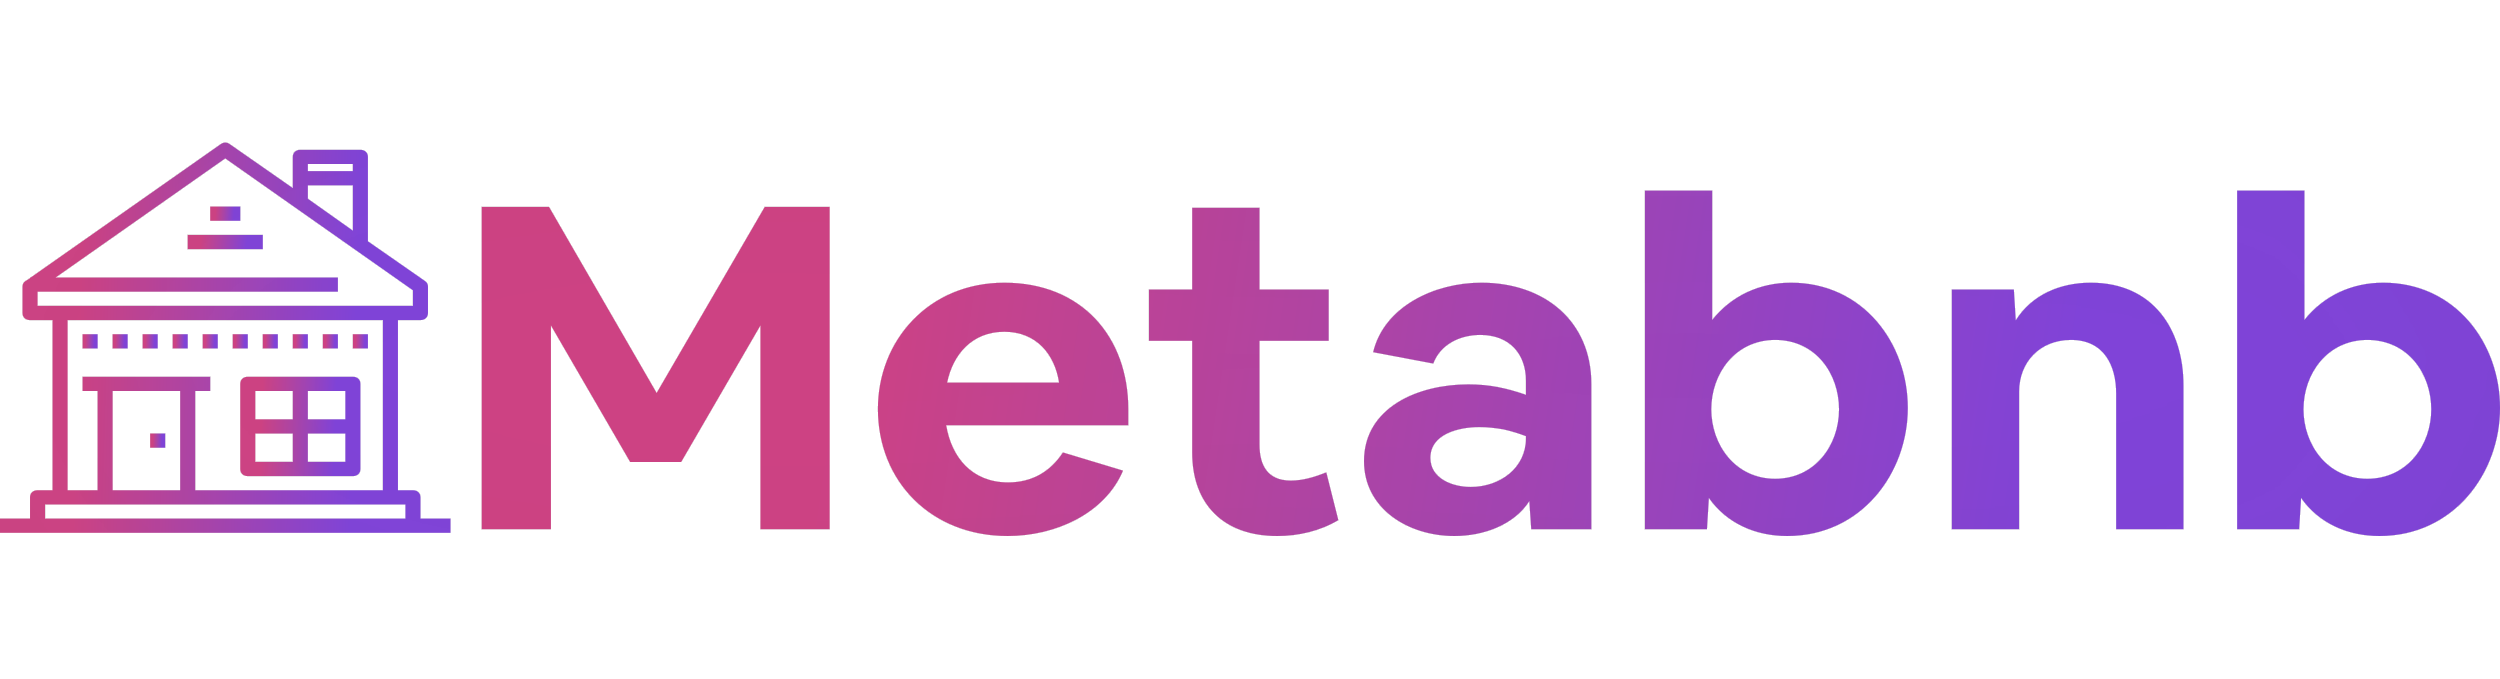
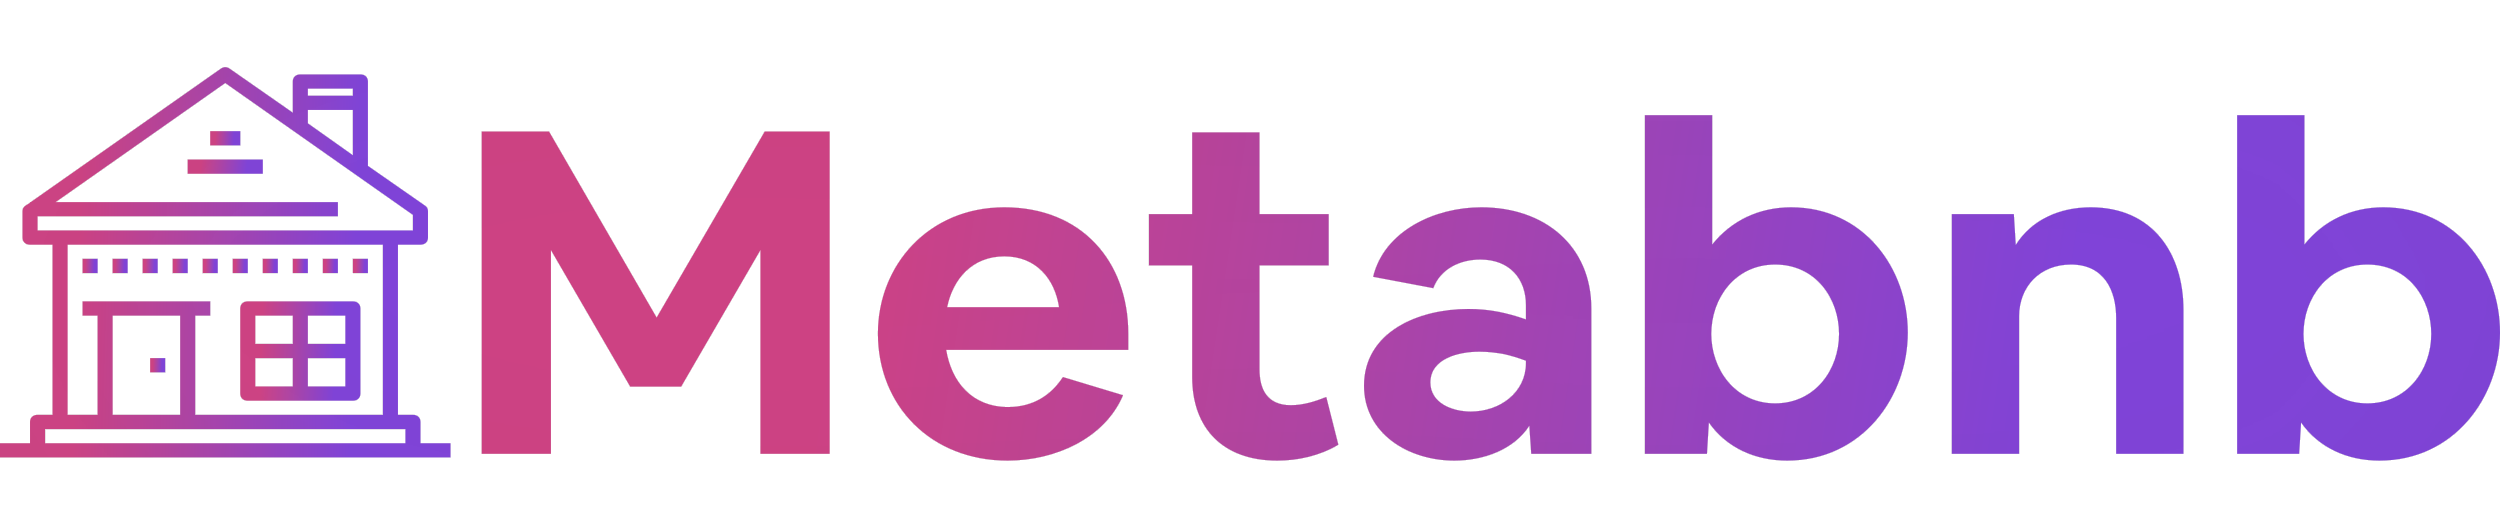
- <svg xmlns="http://www.w3.org/2000/svg" width="140" height="38" viewBox="0 0 233 38" fill="none">
+ <svg xmlns="http://www.w3.org/2000/svg" width="180" height="38" viewBox="0 0 233 38" fill="none">
  <g filter="url(#filter0_i_3075_729)">
    <path d="M44.897 6.664V36.699H51.346V17.705L58.736 30.438H63.483L70.873 17.705V36.699H77.322V6.664H71.276L61.199 24.008L51.167 6.664H44.897ZM81.823 25.489C81.823 32.257 86.794 37.333 93.915 37.333C98.349 37.333 102.962 35.261 104.664 31.242L99.066 29.55C97.901 31.326 96.199 32.342 93.96 32.342C90.556 32.342 88.675 29.973 88.183 27.012H105.156V25.531C105.156 18.762 100.812 13.728 93.602 13.728C86.526 13.728 81.823 19.143 81.823 25.489ZM93.602 18.297C96.602 18.297 98.304 20.412 98.707 23.035H88.272C88.81 20.412 90.601 18.297 93.602 18.297ZM107.084 14.363V19.143H111.114V29.55C111.114 34.372 114.025 37.333 119.041 37.333C121.012 37.333 123.027 36.868 124.729 35.853L123.609 31.411C122.534 31.834 121.46 32.172 120.295 32.172C118.101 32.172 117.384 30.692 117.384 28.831V19.143H123.833V14.363H117.384V6.748H111.114V14.363H107.084ZM135.548 37.333C138.235 37.333 141.101 36.318 142.535 34.076L142.714 36.699H148.312V23.162C148.312 17.324 143.968 13.728 138.056 13.728C133.712 13.728 129.009 15.928 127.979 20.201L133.578 21.258C134.249 19.482 136.041 18.593 137.966 18.593C140.698 18.593 142.221 20.37 142.221 22.866V24.177C140.385 23.543 138.817 23.204 136.847 23.204C132.144 23.204 127.128 25.362 127.128 30.353C127.128 34.795 131.249 37.333 135.548 37.333ZM133.309 30.057C133.309 27.815 135.951 27.181 137.877 27.181C138.638 27.181 139.355 27.265 140.116 27.392C140.878 27.561 141.549 27.773 142.221 28.027V28.238C142.221 30.988 139.803 32.765 137.071 32.765C135.324 32.765 133.309 31.961 133.309 30.057ZM153.308 5.141V36.699H159.086L159.265 33.78C160.922 36.149 163.609 37.333 166.565 37.333C173.506 37.333 177.806 31.453 177.806 25.404C177.806 19.355 173.641 13.728 166.923 13.728C163.967 13.728 161.37 14.955 159.578 17.197V5.141H153.308ZM165.445 19.058C169.252 19.058 171.401 22.231 171.401 25.531C171.401 28.873 169.162 32.003 165.445 32.003C161.683 32.003 159.489 28.788 159.489 25.531C159.489 22.189 161.728 19.058 165.445 19.058ZM181.911 14.363V36.699H188.181V23.881C188.181 21.131 190.107 19.058 193.018 19.058C196.108 19.058 197.228 21.47 197.228 24.05V36.699H203.498V23.289C203.498 18.086 200.676 13.728 194.854 13.728C191.988 13.728 189.346 14.87 187.868 17.239L187.689 14.363H181.911ZM208.503 5.141V36.699H214.28L214.459 33.78C216.116 36.149 218.803 37.333 221.759 37.333C228.701 37.333 233 31.453 233 25.404C233 19.355 228.835 13.728 222.117 13.728C219.161 13.728 216.564 14.955 214.772 17.197V5.141H208.503ZM220.639 19.058C224.446 19.058 226.596 22.231 226.596 25.531C226.596 28.873 224.356 32.003 220.639 32.003C216.877 32.003 214.683 28.788 214.683 25.531C214.683 22.189 216.922 19.058 220.639 19.058Z" fill="url(#paint0_linear_3075_729)" />
    <path d="M22.393 6.632H19.593V7.954H22.393V6.632Z" fill="url(#paint1_linear_3075_729)" />
    <path d="M24.492 9.276H17.494V10.598H24.492V9.276Z" fill="url(#paint2_linear_3075_729)" />
    <path d="M9.097 18.53H7.698V19.852H9.097V18.53Z" fill="url(#paint3_linear_3075_729)" />
    <path d="M11.896 18.53H10.497V19.852H11.896V18.53Z" fill="url(#paint4_linear_3075_729)" />
    <path d="M14.695 18.53H13.296V19.852H14.695V18.53Z" fill="url(#paint5_linear_3075_729)" />
    <path d="M17.494 18.53H16.095V19.852H17.494V18.53Z" fill="url(#paint6_linear_3075_729)" />
    <path d="M20.293 18.53H18.894V19.852H20.293V18.53Z" fill="url(#paint7_linear_3075_729)" />
    <path d="M23.092 18.53H21.693V19.852H23.092V18.53Z" fill="url(#paint8_linear_3075_729)" />
    <path d="M25.892 18.53H24.492V19.852H25.892V18.53Z" fill="url(#paint9_linear_3075_729)" />
    <path d="M28.691 18.53H27.291V19.852H28.691V18.53Z" fill="url(#paint10_linear_3075_729)" />
    <path d="M31.49 18.53H30.09V19.852H31.49V18.53Z" fill="url(#paint11_linear_3075_729)" />
    <path d="M34.289 18.53H32.889V19.852H34.289V18.53Z" fill="url(#paint12_linear_3075_729)" />
    <path d="M15.395 27.783H13.995V29.105H15.395V27.783Z" fill="url(#paint13_linear_3075_729)" />
    <path d="M22.393 23.157V31.088C22.393 31.485 22.672 31.749 23.092 31.749H32.889C33.309 31.749 33.589 31.485 33.589 31.088V23.157C33.589 22.76 33.309 22.496 32.889 22.496H23.092C22.672 22.496 22.393 22.761 22.393 23.157ZM23.792 27.784H27.291V30.427H23.792V27.784ZM28.691 30.427V27.784H32.189V30.427H28.691ZM32.189 26.462H28.691V23.818H32.189V26.462ZM27.291 23.818V26.462H23.792V23.818H27.291Z" fill="url(#paint14_linear_3075_729)" />
    <path d="M39.187 35.715V33.732C39.187 33.336 38.907 33.071 38.487 33.071H37.088V17.208H39.187C39.607 17.208 39.887 16.943 39.887 16.547V14.101C39.887 13.903 39.817 13.704 39.607 13.572L34.289 9.871V2.005C34.289 1.609 34.009 1.344 33.589 1.344H27.991C27.571 1.344 27.291 1.609 27.291 2.005V4.913L21.413 0.815C21.133 0.617 20.853 0.617 20.573 0.815L2.869 13.242H2.799V13.308L2.379 13.572C2.169 13.704 2.099 13.903 2.099 14.101V16.547C2.099 16.943 2.379 17.208 2.799 17.208H4.898V33.071H3.499C3.079 33.071 2.799 33.336 2.799 33.732V35.715H0V37.037H3.499H38.487H41.986V35.715H39.187ZM32.889 2.666V3.327H28.691V2.666H32.889ZM28.691 4.649H32.889V8.879L28.691 5.905V4.649ZM3.499 14.564H31.49V13.242H5.178L20.993 2.138L38.487 14.432V15.886H36.388H5.598H3.499V14.564ZM6.298 17.208H35.688V33.071H18.194V23.818H19.593V22.496H17.494H9.797H7.697V23.818H9.097V33.071H6.298V17.208ZM10.496 23.818H16.794V33.071H10.496V23.818ZM4.199 35.715V34.393H5.598H9.797H17.494H36.388H37.788V35.715H4.199Z" fill="url(#paint15_linear_3075_729)" />
  </g>
  <defs>
    <filter id="filter0_i_3075_729" x="0" y="0.667" width="237" height="40.667" filterUnits="userSpaceOnUse" color-interpolation-filters="sRGB">
      <feFlood flood-opacity="0" result="BackgroundImageFix" />
      <feBlend mode="normal" in="SourceGraphic" in2="BackgroundImageFix" result="shape" />
      <feColorMatrix in="SourceAlpha" type="matrix" values="0 0 0 0 0 0 0 0 0 0 0 0 0 0 0 0 0 0 127 0" result="hardAlpha" />
      <feOffset dx="4" dy="4" />
      <feGaussianBlur stdDeviation="22" />
      <feComposite in2="hardAlpha" operator="arithmetic" k2="-1" k3="1" />
      <feColorMatrix type="matrix" values="0 0 0 0 0.376 0 0 0 0 0.376 0 0 0 0 0.376 0 0 0 0.15 0" />
      <feBlend mode="normal" in2="shape" result="effect1_innerShadow_3075_729" />
    </filter>
    <linearGradient id="paint0_linear_3075_729" x1="79.587" y1="8.575" x2="192.672" y2="25.566" gradientUnits="userSpaceOnUse">
      <stop stop-color="#DC3E88" />
      <stop offset="0.419" stop-color="#B840AE" />
      <stop offset="1" stop-color="#843FE8" />
    </linearGradient>
    <linearGradient id="paint1_linear_3075_729" x1="20.11" y1="6.773" x2="21.825" y2="6.867" gradientUnits="userSpaceOnUse">
      <stop stop-color="#DC3E88" />
      <stop offset="0.419" stop-color="#B840AE" />
      <stop offset="1" stop-color="#843FE8" />
    </linearGradient>
    <linearGradient id="paint2_linear_3075_729" x1="18.785" y1="9.417" x2="23.008" y2="9.992" gradientUnits="userSpaceOnUse">
      <stop stop-color="#DC3E88" />
      <stop offset="0.419" stop-color="#B840AE" />
      <stop offset="1" stop-color="#843FE8" />
    </linearGradient>
    <linearGradient id="paint3_linear_3075_729" x1="7.956" y1="18.671" x2="8.815" y2="18.694" gradientUnits="userSpaceOnUse">
      <stop stop-color="#DC3E88" />
      <stop offset="0.419" stop-color="#B840AE" />
      <stop offset="1" stop-color="#843FE8" />
    </linearGradient>
    <linearGradient id="paint4_linear_3075_729" x1="10.755" y1="18.671" x2="11.614" y2="18.694" gradientUnits="userSpaceOnUse">
      <stop stop-color="#DC3E88" />
      <stop offset="0.419" stop-color="#B840AE" />
      <stop offset="1" stop-color="#843FE8" />
    </linearGradient>
    <linearGradient id="paint5_linear_3075_729" x1="13.554" y1="18.671" x2="14.414" y2="18.694" gradientUnits="userSpaceOnUse">
      <stop stop-color="#DC3E88" />
      <stop offset="0.419" stop-color="#B840AE" />
      <stop offset="1" stop-color="#843FE8" />
    </linearGradient>
    <linearGradient id="paint6_linear_3075_729" x1="16.353" y1="18.671" x2="17.213" y2="18.694" gradientUnits="userSpaceOnUse">
      <stop stop-color="#DC3E88" />
      <stop offset="0.419" stop-color="#B840AE" />
      <stop offset="1" stop-color="#843FE8" />
    </linearGradient>
    <linearGradient id="paint7_linear_3075_729" x1="19.152" y1="18.671" x2="20.012" y2="18.694" gradientUnits="userSpaceOnUse">
      <stop stop-color="#DC3E88" />
      <stop offset="0.419" stop-color="#B840AE" />
      <stop offset="1" stop-color="#843FE8" />
    </linearGradient>
    <linearGradient id="paint8_linear_3075_729" x1="21.951" y1="18.671" x2="22.811" y2="18.694" gradientUnits="userSpaceOnUse">
      <stop stop-color="#DC3E88" />
      <stop offset="0.419" stop-color="#B840AE" />
      <stop offset="1" stop-color="#843FE8" />
    </linearGradient>
    <linearGradient id="paint9_linear_3075_729" x1="24.75" y1="18.671" x2="25.61" y2="18.694" gradientUnits="userSpaceOnUse">
      <stop stop-color="#DC3E88" />
      <stop offset="0.419" stop-color="#B840AE" />
      <stop offset="1" stop-color="#843FE8" />
    </linearGradient>
    <linearGradient id="paint10_linear_3075_729" x1="27.549" y1="18.671" x2="28.409" y2="18.694" gradientUnits="userSpaceOnUse">
      <stop stop-color="#DC3E88" />
      <stop offset="0.419" stop-color="#B840AE" />
      <stop offset="1" stop-color="#843FE8" />
    </linearGradient>
    <linearGradient id="paint11_linear_3075_729" x1="30.348" y1="18.671" x2="31.208" y2="18.694" gradientUnits="userSpaceOnUse">
      <stop stop-color="#DC3E88" />
      <stop offset="0.419" stop-color="#B840AE" />
      <stop offset="1" stop-color="#843FE8" />
    </linearGradient>
    <linearGradient id="paint12_linear_3075_729" x1="33.147" y1="18.671" x2="34.007" y2="18.694" gradientUnits="userSpaceOnUse">
      <stop stop-color="#DC3E88" />
      <stop offset="0.419" stop-color="#B840AE" />
      <stop offset="1" stop-color="#843FE8" />
    </linearGradient>
    <linearGradient id="paint13_linear_3075_729" x1="14.254" y1="27.924" x2="15.113" y2="27.948" gradientUnits="userSpaceOnUse">
      <stop stop-color="#DC3E88" />
      <stop offset="0.419" stop-color="#B840AE" />
      <stop offset="1" stop-color="#843FE8" />
    </linearGradient>
    <linearGradient id="paint14_linear_3075_729" x1="24.457" y1="23.483" x2="31.334" y2="23.697" gradientUnits="userSpaceOnUse">
      <stop stop-color="#DC3E88" />
      <stop offset="0.419" stop-color="#B840AE" />
      <stop offset="1" stop-color="#843FE8" />
    </linearGradient>
    <linearGradient id="paint15_linear_3075_729" x1="7.743" y1="4.546" x2="33.532" y2="5.312" gradientUnits="userSpaceOnUse">
      <stop stop-color="#DC3E88" />
      <stop offset="0.419" stop-color="#B840AE" />
      <stop offset="1" stop-color="#843FE8" />
    </linearGradient>
  </defs>
</svg>
